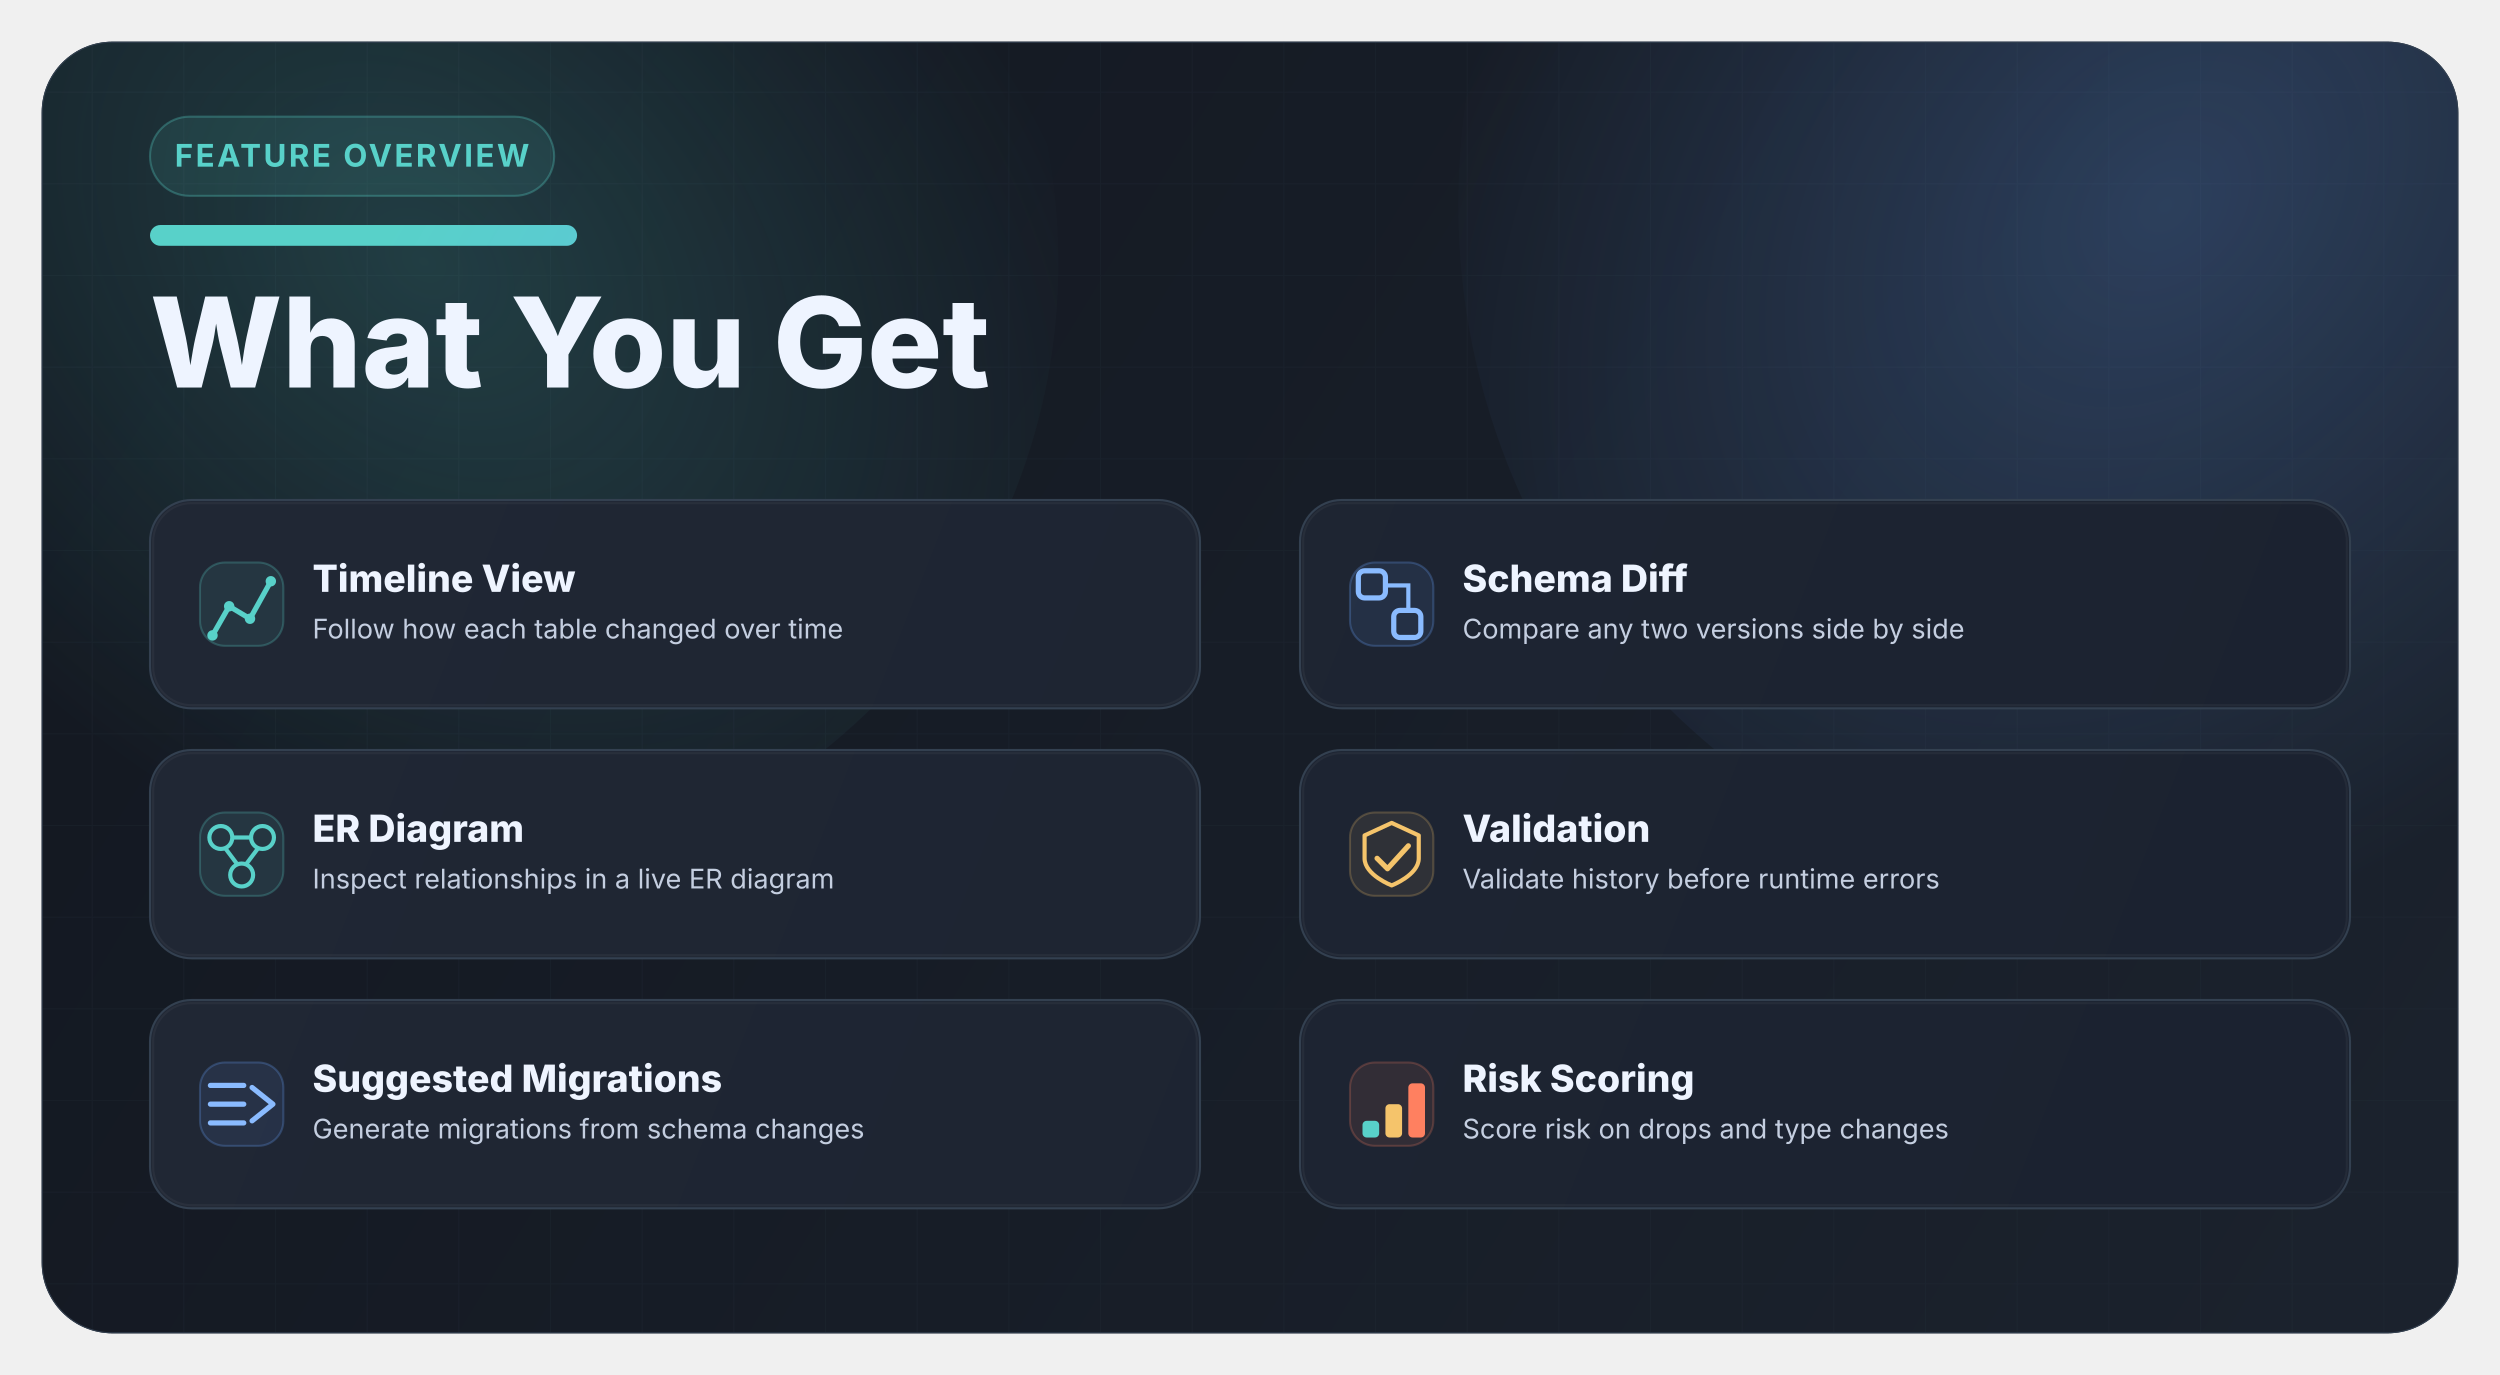
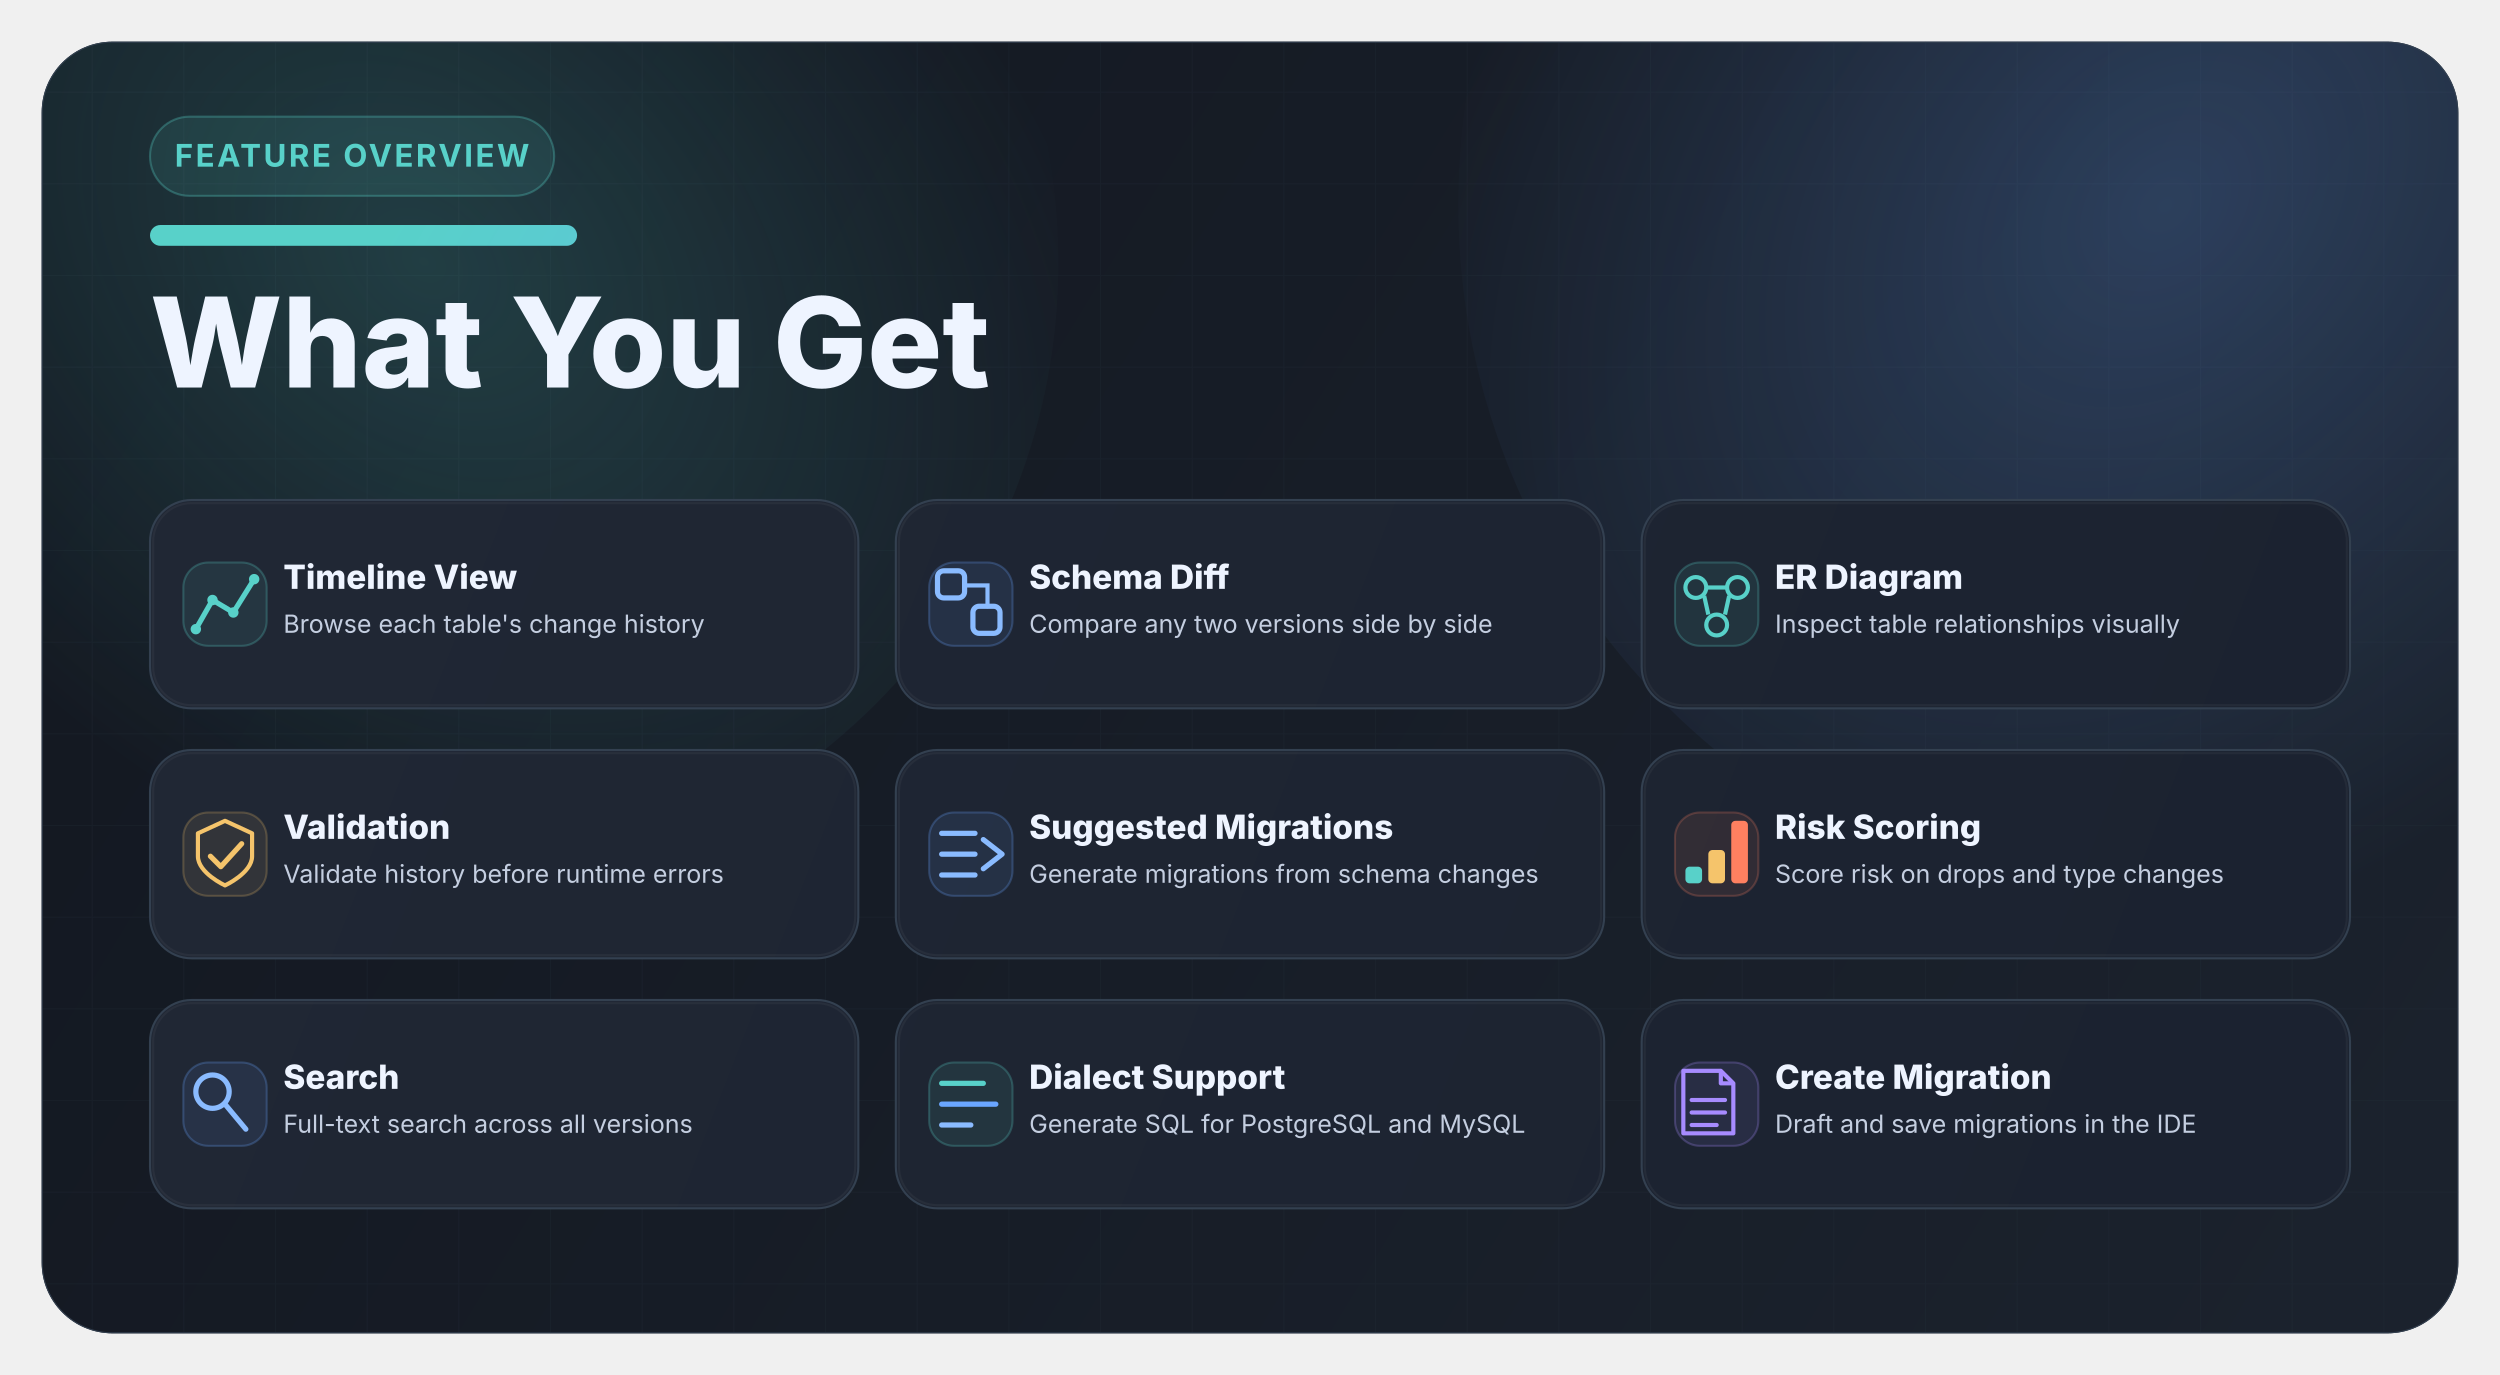
<svg xmlns="http://www.w3.org/2000/svg" width="1200" height="660" viewBox="0 0 1200 660" fill="none" role="img" aria-labelledby="title desc">
  <defs>
    <linearGradient id="pageBg" x1="98" y1="40" x2="1114" y2="660" gradientUnits="userSpaceOnUse">
      <stop stop-color="#131821" />
      <stop offset="1" stop-color="#1B222D" />
    </linearGradient>
    <linearGradient id="accent" x1="180" y1="120" x2="1010" y2="600" gradientUnits="userSpaceOnUse">
      <stop stop-color="#58D1C9" />
      <stop offset="0.58" stop-color="#6AA6FF" />
      <stop offset="1" stop-color="#8ABBFF" />
    </linearGradient>
    <linearGradient id="cardBg" x1="138" y1="240" x2="1062" y2="600" gradientUnits="userSpaceOnUse">
      <stop stop-color="#202734" />
      <stop offset="1" stop-color="#1B2230" />
    </linearGradient>
    <radialGradient id="glowA" cx="0" cy="0" r="1" gradientUnits="userSpaceOnUse" gradientTransform="translate(204 126) rotate(41) scale(380 280)">
      <stop stop-color="#58D1C9" stop-opacity="0.2" />
      <stop offset="1" stop-color="#58D1C9" stop-opacity="0" />
    </radialGradient>
    <radialGradient id="glowB" cx="0" cy="0" r="1" gradientUnits="userSpaceOnUse" gradientTransform="translate(1040 98) rotate(135) scale(430 320)">
      <stop stop-color="#6AA6FF" stop-opacity="0.24" />
      <stop offset="1" stop-color="#6AA6FF" stop-opacity="0" />
    </radialGradient>
    <pattern id="grid" width="44" height="44" patternUnits="userSpaceOnUse">
      <path d="M44 0H0V44" stroke="#26303D" stroke-width="1" />
    </pattern>
    <filter id="shadow" x="-20%" y="-20%" width="140%" height="160%" color-interpolation-filters="sRGB">
      <feDropShadow dx="0" dy="14" stdDeviation="14" flood-color="#03080F" flood-opacity="0.28" />
    </filter>
    <clipPath id="frameClip">
      <rect x="20" y="20" width="1160" height="620" rx="34" />
    </clipPath>
  </defs>
  <g clip-path="url(#frameClip)">
    <rect x="20" y="20" width="1160" height="620" rx="34" fill="url(#pageBg)" />
    <rect x="20" y="20" width="1160" height="620" rx="34" fill="url(#grid)" opacity="0.22" />
    <circle cx="208" cy="126" r="300" fill="url(#glowA)" />
    <circle cx="1040" cy="98" r="340" fill="url(#glowB)" />
    <rect x="20" y="20" width="1160" height="620" rx="34" stroke="#334050" />
  </g>
  <rect x="72" y="56" width="194" height="38" rx="19" fill="#58D1C91A" stroke="#58D1C94D" />
  <text x="169" y="80" text-anchor="middle" fill="#58D1C9" font-family="Inter, Segoe UI, Arial, sans-serif" font-size="15" font-weight="700" letter-spacing="0.08em">FEATURE OVERVIEW</text>
  <rect x="72" y="108" width="205" height="10" rx="5" fill="url(#accent)" />
  <text x="72" y="186" fill="#EEF4FF" font-family="Inter, Segoe UI, Arial, sans-serif" font-size="60" font-weight="800">What You Get</text>
  <g>
-     <rect x="72" y="240" width="504" height="100" rx="20" fill="#1B2230" opacity="0.01" filter="url(#shadow)" />
-     <rect x="72" y="240" width="504" height="100" rx="20" fill="url(#cardBg)" stroke="#334050" />
-     <rect x="73.5" y="241.5" width="501" height="97" rx="18.5" stroke="#FFFFFF" stroke-opacity="0.04" />
-     <rect x="96" y="270" width="40" height="40" rx="12" fill="#58D1C918" stroke="#58D1C940" />
-     <polyline points="102,305 110,291 120,297 130,279" fill="none" stroke="#58D1C9" stroke-width="2.5" stroke-linecap="round" stroke-linejoin="round" />
-     <circle cx="102" cy="305" r="2.5" fill="#58D1C9" />
-     <circle cx="110" cy="291" r="2.5" fill="#58D1C9" />
-     <circle cx="120" cy="297" r="2.5" fill="#58D1C9" />
-     <circle cx="130" cy="279" r="2.5" fill="#58D1C9" />
-     <text x="150" y="271" dominant-baseline="hanging" fill="#EEF4FF" font-family="Inter, Segoe UI, Arial, sans-serif" font-size="18" font-weight="800">Timeline View</text>
-     <text x="150" y="297" dominant-baseline="hanging" fill="#C4CEE0" font-family="Inter, Segoe UI, Arial, sans-serif" font-size="13">Follow how each table changed over time</text>
+     <rect x="72" y="240" width="340" height="100" rx="20" fill="#1B2230" opacity="0.01" filter="url(#shadow)" />
+     <rect x="72" y="240" width="340" height="100" rx="20" fill="url(#cardBg)" stroke="#334050" />
+     <rect x="73.5" y="241.5" width="337" height="97" rx="18.5" stroke="#FFFFFF" stroke-opacity="0.04" />
+     <rect x="88" y="270" width="40" height="40" rx="12" fill="#58D1C918" stroke="#58D1C940" />
+     <polyline points="94,302 102,288 112,294 122,278" fill="none" stroke="#58D1C9" stroke-width="2.5" stroke-linecap="round" stroke-linejoin="round" />
+     <circle cx="94" cy="302" r="2.5" fill="#58D1C9" />
+     <circle cx="102" cy="288" r="2.5" fill="#58D1C9" />
+     <circle cx="112" cy="294" r="2.5" fill="#58D1C9" />
+     <circle cx="122" cy="278" r="2.5" fill="#58D1C9" />
+     <text x="136" y="271" dominant-baseline="hanging" fill="#EEF4FF" font-family="Inter, Segoe UI, Arial, sans-serif" font-size="16" font-weight="800">Timeline View</text>
+     <text x="136" y="295" dominant-baseline="hanging" fill="#C4CEE0" font-family="Inter, Segoe UI, Arial, sans-serif" font-size="12">Browse each table's change history</text>
  </g>
  <g>
-     <rect x="624" y="240" width="504" height="100" rx="20" fill="#1B2230" opacity="0.01" filter="url(#shadow)" />
-     <rect x="624" y="240" width="504" height="100" rx="20" fill="url(#cardBg)" stroke="#334050" />
-     <rect x="625.5" y="241.5" width="501" height="97" rx="18.5" stroke="#FFFFFF" stroke-opacity="0.04" />
-     <rect x="648" y="270" width="40" height="40" rx="12" fill="#6AA6FF18" stroke="#6AA6FF40" />
-     <rect x="652" y="274" width="13" height="13" rx="3" stroke="#8ABBFF" stroke-width="2.5" fill="none" />
-     <rect x="669" y="293" width="13" height="13" rx="3" stroke="#8ABBFF" stroke-width="2.5" fill="none" />
-     <path d="M 665 281 H 676 V 293" stroke="#8ABBFF" stroke-width="2" stroke-linecap="round" fill="none" />
-     <text x="702" y="271" dominant-baseline="hanging" fill="#EEF4FF" font-family="Inter, Segoe UI, Arial, sans-serif" font-size="18" font-weight="800">Schema Diff</text>
-     <text x="702" y="297" dominant-baseline="hanging" fill="#C4CEE0" font-family="Inter, Segoe UI, Arial, sans-serif" font-size="13">Compare any two versions side by side</text>
+     <rect x="430" y="240" width="340" height="100" rx="20" fill="#1B2230" opacity="0.01" filter="url(#shadow)" />
+     <rect x="430" y="240" width="340" height="100" rx="20" fill="url(#cardBg)" stroke="#334050" />
+     <rect x="431.5" y="241.5" width="337" height="97" rx="18.5" stroke="#FFFFFF" stroke-opacity="0.04" />
+     <rect x="446" y="270" width="40" height="40" rx="12" fill="#6AA6FF18" stroke="#6AA6FF40" />
+     <rect x="450" y="274" width="13" height="13" rx="3" stroke="#8ABBFF" stroke-width="2.5" fill="none" />
+     <rect x="467" y="291" width="13" height="13" rx="3" stroke="#8ABBFF" stroke-width="2.5" fill="none" />
+     <path d="M 463 281 H 474 V 291" stroke="#8ABBFF" stroke-width="2" stroke-linecap="round" fill="none" />
+     <text x="494" y="271" dominant-baseline="hanging" fill="#EEF4FF" font-family="Inter, Segoe UI, Arial, sans-serif" font-size="16" font-weight="800">Schema Diff</text>
+     <text x="494" y="295" dominant-baseline="hanging" fill="#C4CEE0" font-family="Inter, Segoe UI, Arial, sans-serif" font-size="12">Compare any two versions side by side</text>
  </g>
  <g>
-     <rect x="72" y="360" width="504" height="100" rx="20" fill="#1B2230" opacity="0.01" filter="url(#shadow)" />
-     <rect x="72" y="360" width="504" height="100" rx="20" fill="url(#cardBg)" stroke="#334050" />
-     <rect x="73.5" y="361.5" width="501" height="97" rx="18.5" stroke="#FFFFFF" stroke-opacity="0.04" />
-     <rect x="96" y="390" width="40" height="40" rx="12" fill="#58D1C918" stroke="#58D1C940" />
-     <line x1="112" y1="402" x2="120" y2="402" stroke="#58D1C9" stroke-width="2" />
-     <line x1="108" y1="407" x2="114" y2="415" stroke="#58D1C9" stroke-width="2" />
-     <line x1="124" y1="407" x2="118" y2="415" stroke="#58D1C9" stroke-width="2" />
-     <circle cx="106" cy="402" r="5.5" stroke="#58D1C9" stroke-width="2" fill="none" />
-     <circle cx="126" cy="402" r="5.5" stroke="#58D1C9" stroke-width="2" fill="none" />
-     <circle cx="116" cy="420" r="5.5" stroke="#58D1C9" stroke-width="2" fill="none" />
-     <text x="150" y="391" dominant-baseline="hanging" fill="#EEF4FF" font-family="Inter, Segoe UI, Arial, sans-serif" font-size="18" font-weight="800">ER Diagram</text>
-     <text x="150" y="417" dominant-baseline="hanging" fill="#C4CEE0" font-family="Inter, Segoe UI, Arial, sans-serif" font-size="13">Inspect relationships in a live ER diagram</text>
+     <rect x="788" y="240" width="340" height="100" rx="20" fill="#1B2230" opacity="0.01" filter="url(#shadow)" />
+     <rect x="788" y="240" width="340" height="100" rx="20" fill="url(#cardBg)" stroke="#334050" />
+     <rect x="789.5" y="241.5" width="337" height="97" rx="18.5" stroke="#FFFFFF" stroke-opacity="0.04" />
+     <rect x="804" y="270" width="40" height="40" rx="12" fill="#58D1C918" stroke="#58D1C940" />
+     <line x1="819" y1="282" x2="829" y2="282" stroke="#58D1C9" stroke-width="2" />
+     <line x1="818" y1="286" x2="820" y2="295" stroke="#58D1C9" stroke-width="2" />
+     <line x1="830" y1="286" x2="828" y2="295" stroke="#58D1C9" stroke-width="2" />
+     <circle cx="814" cy="282" r="5" stroke="#58D1C9" stroke-width="2" fill="none" />
+     <circle cx="834" cy="282" r="5" stroke="#58D1C9" stroke-width="2" fill="none" />
+     <circle cx="824" cy="300" r="5" stroke="#58D1C9" stroke-width="2" fill="none" />
+     <text x="852" y="271" dominant-baseline="hanging" fill="#EEF4FF" font-family="Inter, Segoe UI, Arial, sans-serif" font-size="16" font-weight="800">ER Diagram</text>
+     <text x="852" y="295" dominant-baseline="hanging" fill="#C4CEE0" font-family="Inter, Segoe UI, Arial, sans-serif" font-size="12">Inspect table relationships visually</text>
  </g>
  <g>
-     <rect x="624" y="360" width="504" height="100" rx="20" fill="#1B2230" opacity="0.01" filter="url(#shadow)" />
-     <rect x="624" y="360" width="504" height="100" rx="20" fill="url(#cardBg)" stroke="#334050" />
-     <rect x="625.5" y="361.5" width="501" height="97" rx="18.5" stroke="#FFFFFF" stroke-opacity="0.04" />
-     <rect x="648" y="390" width="40" height="40" rx="12" fill="#F5C46B16" stroke="#F5C46B38" />
-     <path d="M 668 395 L 681 401 L 681 412 C 681 420 668 425 668 425 C 668 425 655 420 655 412 L 655 401 Z" stroke="#F5C46B" stroke-width="2" fill="none" stroke-linejoin="round" />
-     <path d="M 661 412 L 666 417 L 676 406" stroke="#F5C46B" stroke-width="2.5" stroke-linecap="round" stroke-linejoin="round" fill="none" />
-     <text x="702" y="391" dominant-baseline="hanging" fill="#EEF4FF" font-family="Inter, Segoe UI, Arial, sans-serif" font-size="18" font-weight="800">Validation</text>
-     <text x="702" y="417" dominant-baseline="hanging" fill="#C4CEE0" font-family="Inter, Segoe UI, Arial, sans-serif" font-size="13">Validate history before runtime errors</text>
+     <rect x="72" y="360" width="340" height="100" rx="20" fill="#1B2230" opacity="0.01" filter="url(#shadow)" />
+     <rect x="72" y="360" width="340" height="100" rx="20" fill="url(#cardBg)" stroke="#334050" />
+     <rect x="73.5" y="361.5" width="337" height="97" rx="18.5" stroke="#FFFFFF" stroke-opacity="0.04" />
+     <rect x="88" y="390" width="40" height="40" rx="12" fill="#F5C46B16" stroke="#F5C46B38" />
+     <path d="M 108 394 L 121 400 L 121 411 C 121 419 108 425 108 425 C 108 425 95 419 95 411 L 95 400 Z" stroke="#F5C46B" stroke-width="2" fill="none" stroke-linejoin="round" />
+     <path d="M 101 411 L 106 416 L 116 405" stroke="#F5C46B" stroke-width="2.5" stroke-linecap="round" stroke-linejoin="round" fill="none" />
+     <text x="136" y="391" dominant-baseline="hanging" fill="#EEF4FF" font-family="Inter, Segoe UI, Arial, sans-serif" font-size="16" font-weight="800">Validation</text>
+     <text x="136" y="415" dominant-baseline="hanging" fill="#C4CEE0" font-family="Inter, Segoe UI, Arial, sans-serif" font-size="12">Validate history before runtime errors</text>
  </g>
  <g>
-     <rect x="72" y="480" width="504" height="100" rx="20" fill="#1B2230" opacity="0.01" filter="url(#shadow)" />
-     <rect x="72" y="480" width="504" height="100" rx="20" fill="url(#cardBg)" stroke="#334050" />
-     <rect x="73.5" y="481.5" width="501" height="97" rx="18.5" stroke="#FFFFFF" stroke-opacity="0.04" />
-     <rect x="96" y="510" width="40" height="40" rx="12" fill="#6AA6FF18" stroke="#6AA6FF40" />
-     <line x1="101" y1="521" x2="117" y2="521" stroke="#8ABBFF" stroke-width="2.5" stroke-linecap="round" />
-     <line x1="101" y1="530" x2="117" y2="530" stroke="#8ABBFF" stroke-width="2.5" stroke-linecap="round" />
-     <line x1="101" y1="539" x2="117" y2="539" stroke="#8ABBFF" stroke-width="2.5" stroke-linecap="round" />
-     <path d="M 121 522 L 131 530 L 121 538" stroke="#8ABBFF" stroke-width="2.5" stroke-linecap="round" stroke-linejoin="round" fill="none" />
-     <text x="150" y="511" dominant-baseline="hanging" fill="#EEF4FF" font-family="Inter, Segoe UI, Arial, sans-serif" font-size="18" font-weight="800">Suggested Migrations</text>
-     <text x="150" y="537" dominant-baseline="hanging" fill="#C4CEE0" font-family="Inter, Segoe UI, Arial, sans-serif" font-size="13">Generate migrations from schema changes</text>
+     <rect x="430" y="360" width="340" height="100" rx="20" fill="#1B2230" opacity="0.01" filter="url(#shadow)" />
+     <rect x="430" y="360" width="340" height="100" rx="20" fill="url(#cardBg)" stroke="#334050" />
+     <rect x="431.5" y="361.5" width="337" height="97" rx="18.5" stroke="#FFFFFF" stroke-opacity="0.04" />
+     <rect x="446" y="390" width="40" height="40" rx="12" fill="#6AA6FF18" stroke="#6AA6FF40" />
+     <line x1="452" y1="400" x2="468" y2="400" stroke="#8ABBFF" stroke-width="2.5" stroke-linecap="round" />
+     <line x1="452" y1="410" x2="468" y2="410" stroke="#8ABBFF" stroke-width="2.5" stroke-linecap="round" />
+     <line x1="452" y1="420" x2="468" y2="420" stroke="#8ABBFF" stroke-width="2.5" stroke-linecap="round" />
+     <path d="M 472 403 L 481 410 L 472 417" stroke="#8ABBFF" stroke-width="2.5" stroke-linecap="round" stroke-linejoin="round" fill="none" />
+     <text x="494" y="391" dominant-baseline="hanging" fill="#EEF4FF" font-family="Inter, Segoe UI, Arial, sans-serif" font-size="16" font-weight="800">Suggested Migrations</text>
+     <text x="494" y="415" dominant-baseline="hanging" fill="#C4CEE0" font-family="Inter, Segoe UI, Arial, sans-serif" font-size="12">Generate migrations from schema changes</text>
  </g>
  <g>
-     <rect x="624" y="480" width="504" height="100" rx="20" fill="#1B2230" opacity="0.01" filter="url(#shadow)" />
-     <rect x="624" y="480" width="504" height="100" rx="20" fill="url(#cardBg)" stroke="#334050" />
-     <rect x="625.5" y="481.5" width="501" height="97" rx="18.5" stroke="#FFFFFF" stroke-opacity="0.04" />
-     <rect x="648" y="510" width="40" height="40" rx="12" fill="#FF806018" stroke="#FF806038" />
-     <rect x="654" y="538" width="8" height="8" rx="2" fill="#58D1C9" />
-     <rect x="665" y="530" width="8" height="16" rx="2" fill="#F5C46B" />
-     <rect x="676" y="520" width="8" height="26" rx="2" fill="#FF8060" />
-     <text x="702" y="511" dominant-baseline="hanging" fill="#EEF4FF" font-family="Inter, Segoe UI, Arial, sans-serif" font-size="18" font-weight="800">Risk Scoring</text>
-     <text x="702" y="537" dominant-baseline="hanging" fill="#C4CEE0" font-family="Inter, Segoe UI, Arial, sans-serif" font-size="13">Score risk on drops and type changes</text>
+     <rect x="788" y="360" width="340" height="100" rx="20" fill="#1B2230" opacity="0.01" filter="url(#shadow)" />
+     <rect x="788" y="360" width="340" height="100" rx="20" fill="url(#cardBg)" stroke="#334050" />
+     <rect x="789.5" y="361.5" width="337" height="97" rx="18.5" stroke="#FFFFFF" stroke-opacity="0.04" />
+     <rect x="804" y="390" width="40" height="40" rx="12" fill="#FF806018" stroke="#FF806038" />
+     <rect x="809" y="416" width="8" height="8" rx="2" fill="#58D1C9" />
+     <rect x="820" y="408" width="8" height="16" rx="2" fill="#F5C46B" />
+     <rect x="831" y="394" width="8" height="30" rx="2" fill="#FF8060" />
+     <text x="852" y="391" dominant-baseline="hanging" fill="#EEF4FF" font-family="Inter, Segoe UI, Arial, sans-serif" font-size="16" font-weight="800">Risk Scoring</text>
+     <text x="852" y="415" dominant-baseline="hanging" fill="#C4CEE0" font-family="Inter, Segoe UI, Arial, sans-serif" font-size="12">Score risk on drops and type changes</text>
+   </g>
+   <g>
+     <rect x="72" y="480" width="340" height="100" rx="20" fill="#1B2230" opacity="0.01" filter="url(#shadow)" />
+     <rect x="72" y="480" width="340" height="100" rx="20" fill="url(#cardBg)" stroke="#334050" />
+     <rect x="73.5" y="481.5" width="337" height="97" rx="18.5" stroke="#FFFFFF" stroke-opacity="0.04" />
+     <rect x="88" y="510" width="40" height="40" rx="12" fill="#6AA6FF18" stroke="#6AA6FF40" />
+     <circle cx="102" cy="524" r="8" stroke="#8ABBFF" stroke-width="2.5" fill="none" />
+     <line x1="108" y1="530" x2="118" y2="542" stroke="#8ABBFF" stroke-width="2.5" stroke-linecap="round" />
+     <text x="136" y="511" dominant-baseline="hanging" fill="#EEF4FF" font-family="Inter, Segoe UI, Arial, sans-serif" font-size="16" font-weight="800">Search</text>
+     <text x="136" y="535" dominant-baseline="hanging" fill="#C4CEE0" font-family="Inter, Segoe UI, Arial, sans-serif" font-size="12">Full-text search across all versions</text>
+   </g>
+   <g>
+     <rect x="430" y="480" width="340" height="100" rx="20" fill="#1B2230" opacity="0.01" filter="url(#shadow)" />
+     <rect x="430" y="480" width="340" height="100" rx="20" fill="url(#cardBg)" stroke="#334050" />
+     <rect x="431.5" y="481.5" width="337" height="97" rx="18.5" stroke="#FFFFFF" stroke-opacity="0.04" />
+     <rect x="446" y="510" width="40" height="40" rx="12" fill="#58D1C918" stroke="#58D1C940" />
+     <line x1="452" y1="520" x2="472" y2="520" stroke="#58D1C9" stroke-width="2.5" stroke-linecap="round" />
+     <line x1="452" y1="530" x2="478" y2="530" stroke="#6AA6FF" stroke-width="2.5" stroke-linecap="round" />
+     <line x1="452" y1="540" x2="466" y2="540" stroke="#8ABBFF" stroke-width="2.5" stroke-linecap="round" />
+     <text x="494" y="511" dominant-baseline="hanging" fill="#EEF4FF" font-family="Inter, Segoe UI, Arial, sans-serif" font-size="16" font-weight="800">Dialect Support</text>
+     <text x="494" y="535" dominant-baseline="hanging" fill="#C4CEE0" font-family="Inter, Segoe UI, Arial, sans-serif" font-size="12">Generate SQL for PostgreSQL and MySQL</text>
+   </g>
+   <g>
+     <rect x="788" y="480" width="340" height="100" rx="20" fill="#1B2230" opacity="0.01" filter="url(#shadow)" />
+     <rect x="788" y="480" width="340" height="100" rx="20" fill="url(#cardBg)" stroke="#334050" />
+     <rect x="789.5" y="481.5" width="337" height="97" rx="18.5" stroke="#FFFFFF" stroke-opacity="0.04" />
+     <rect x="804" y="510" width="40" height="40" rx="12" fill="#A78BFF18" stroke="#A78BFF40" />
+     <path d="M 808 514 H 826 L 832 520 V 544 H 808 Z" stroke="#A78BFF" stroke-width="2" fill="none" stroke-linejoin="round" />
+     <path d="M 826 514 V 520 H 832" stroke="#A78BFF" stroke-width="2" fill="none" stroke-linejoin="round" />
+     <line x1="812" y1="528" x2="828" y2="528" stroke="#A78BFF" stroke-width="2" stroke-linecap="round" />
+     <line x1="812" y1="534" x2="828" y2="534" stroke="#A78BFF" stroke-width="2" stroke-linecap="round" />
+     <line x1="812" y1="540" x2="824" y2="540" stroke="#A78BFF" stroke-width="2" stroke-linecap="round" />
+     <text x="852" y="511" dominant-baseline="hanging" fill="#EEF4FF" font-family="Inter, Segoe UI, Arial, sans-serif" font-size="16" font-weight="800">Create Migration</text>
+     <text x="852" y="535" dominant-baseline="hanging" fill="#C4CEE0" font-family="Inter, Segoe UI, Arial, sans-serif" font-size="12">Draft and save migrations in the IDE</text>
  </g>
</svg>
